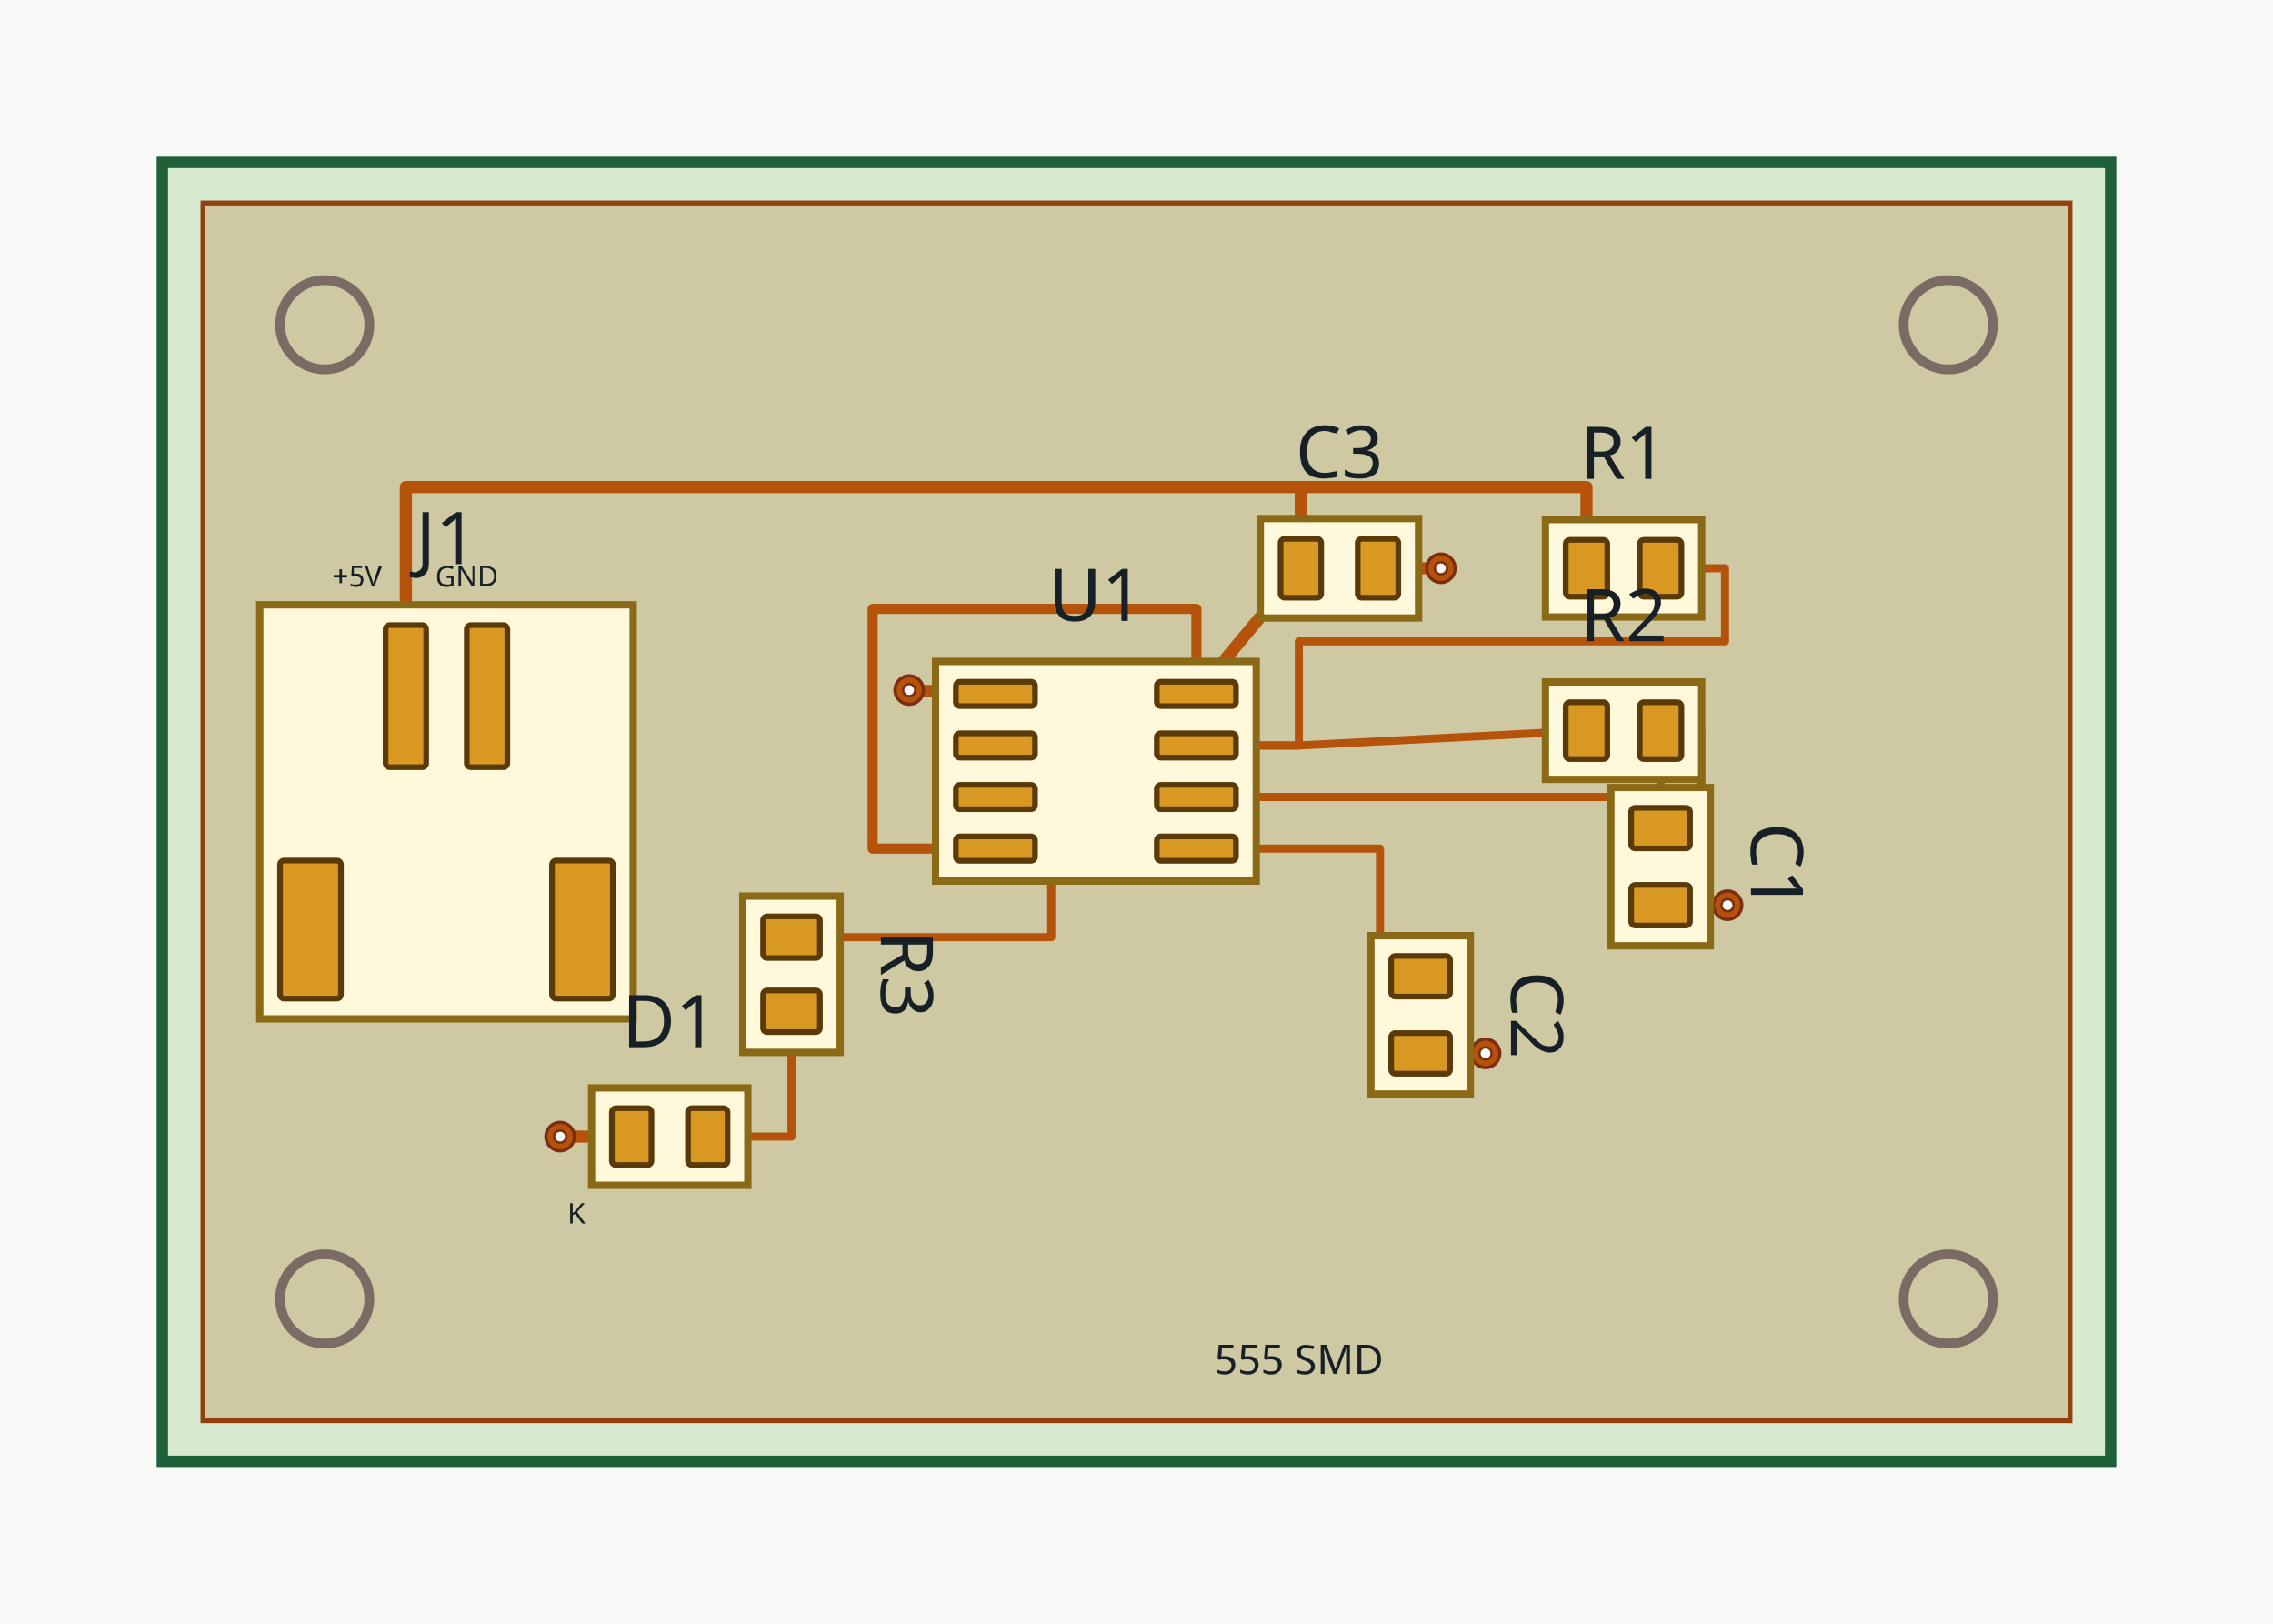
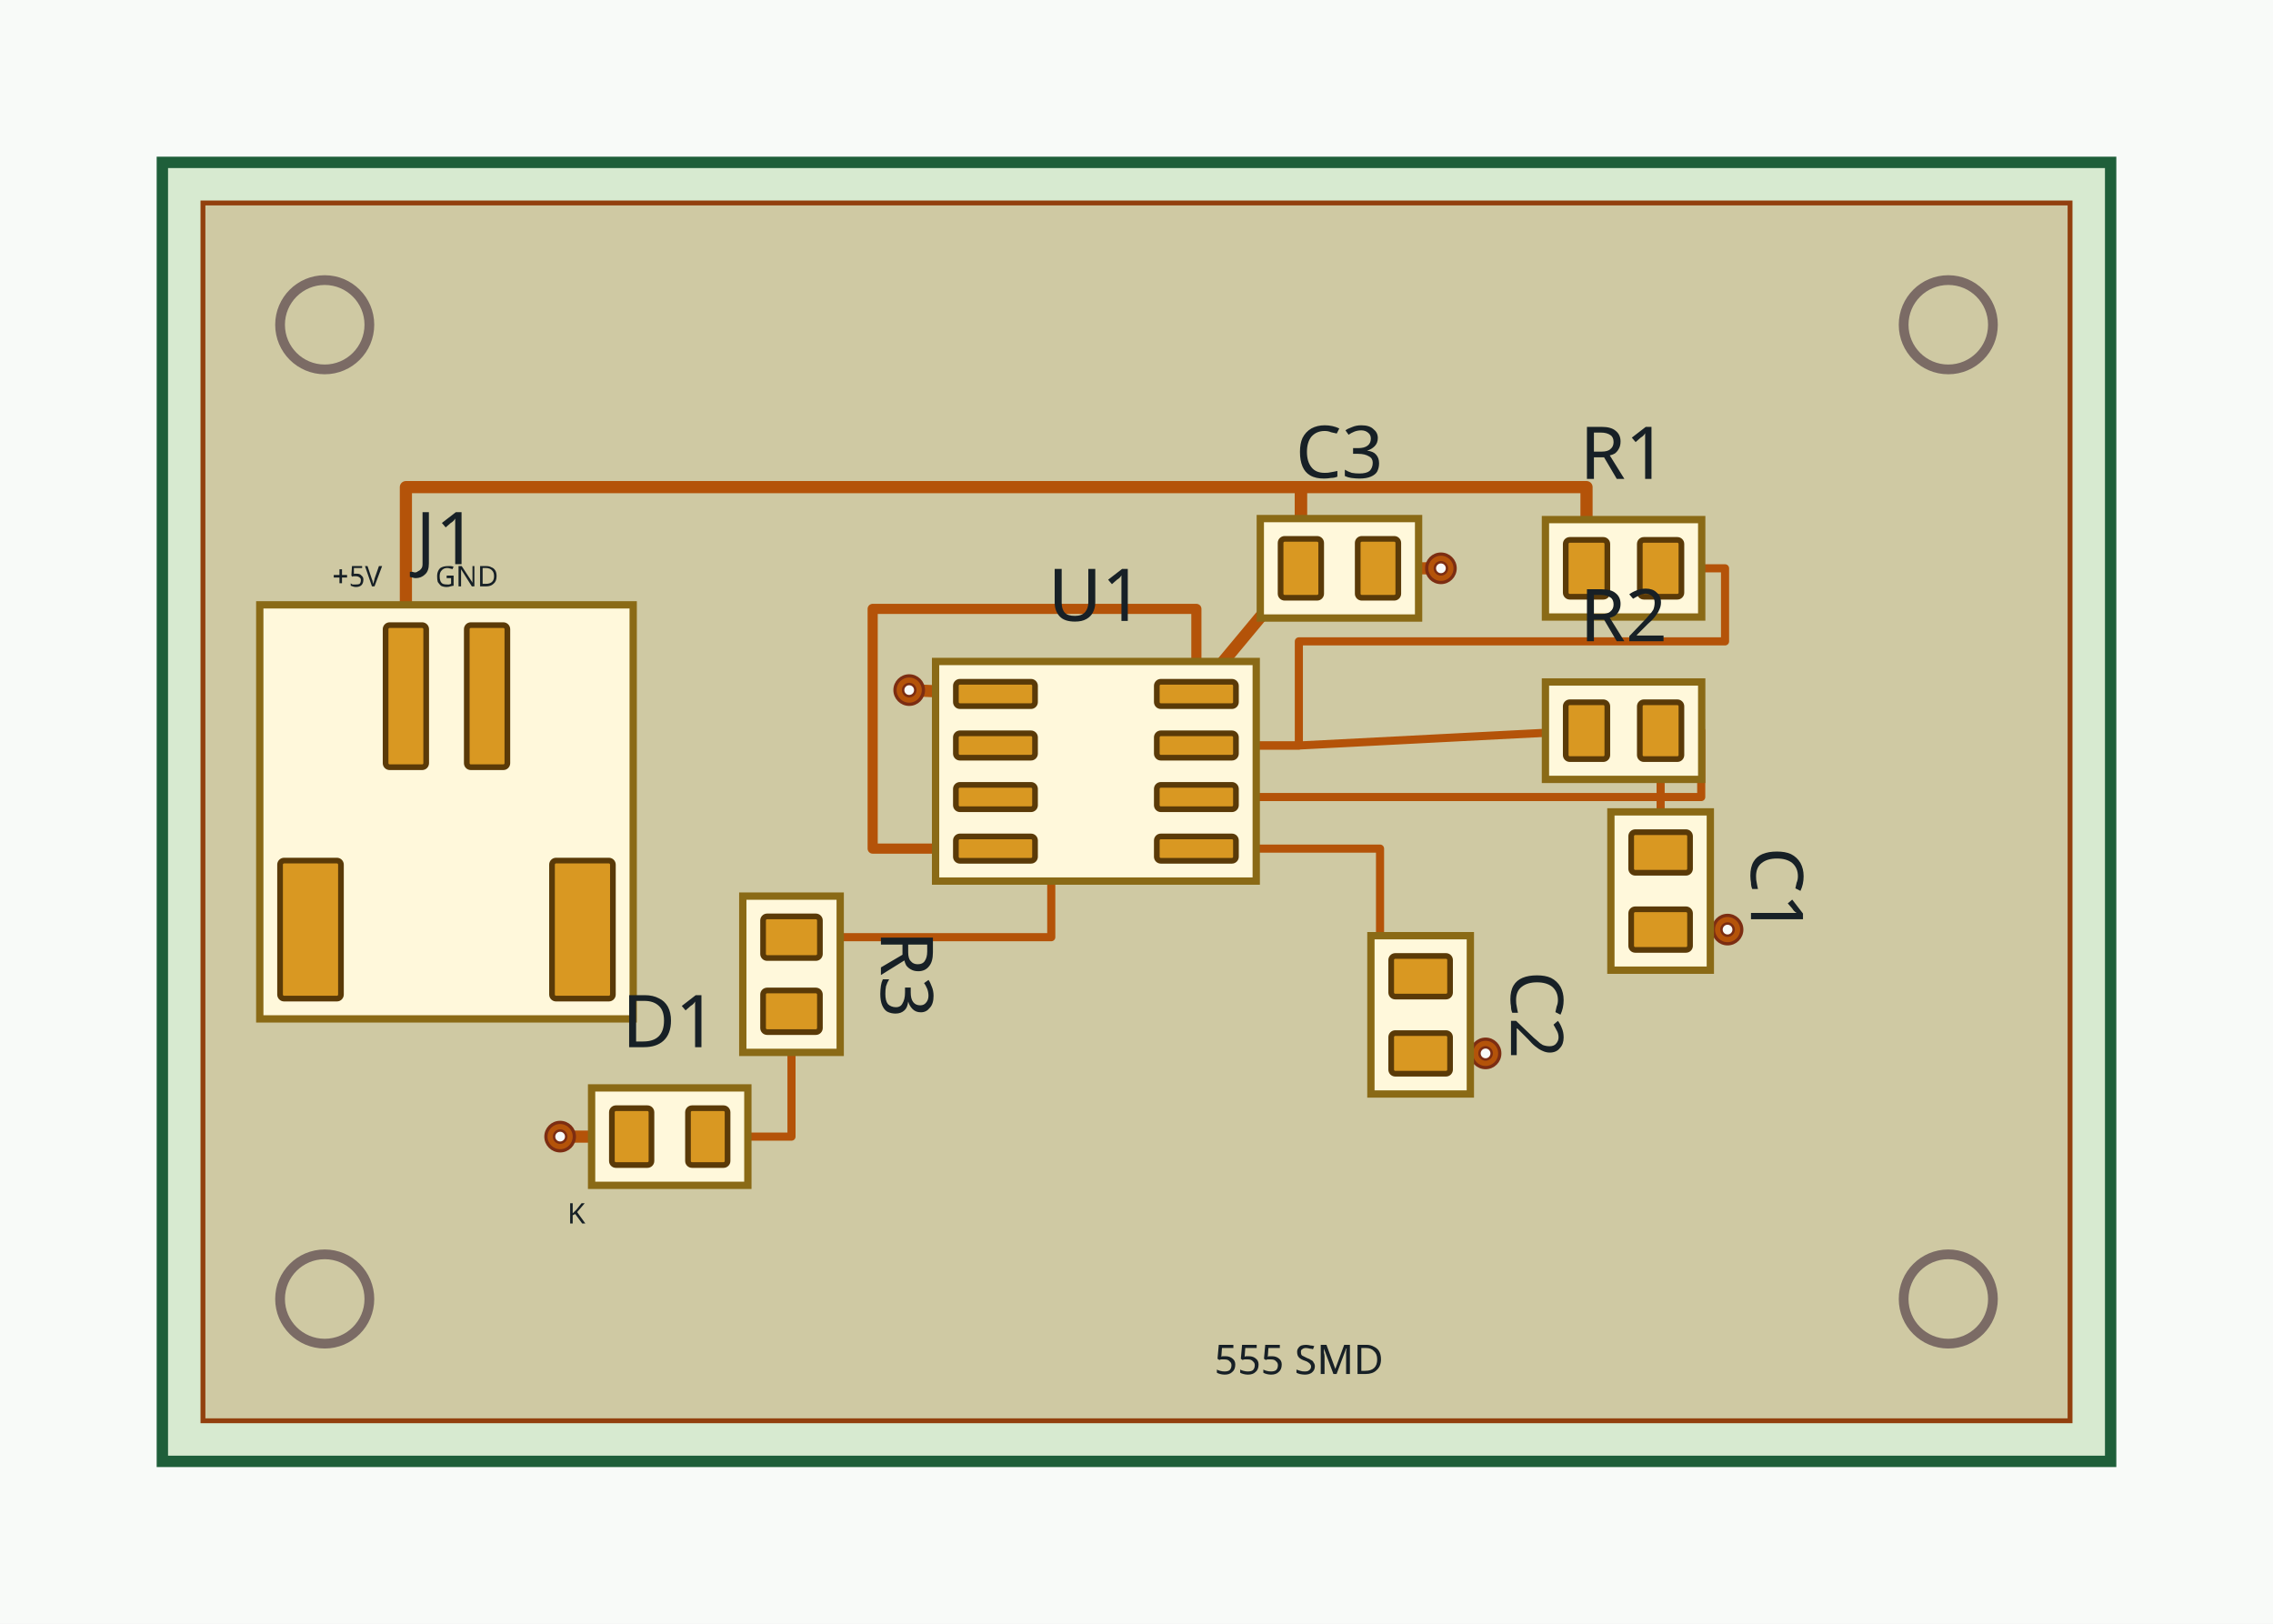
<svg xmlns="http://www.w3.org/2000/svg" class="pcb-placement-preview" viewBox="0 0 56 40" width="56mm" height="40mm" data-board="board:0" data-board-name="555 LED Blinker" data-units="mm">
  <style>
    .board-background{fill:#f8faf8}
    .board-outline{fill:#d7ead0;stroke:#1f5f3a;stroke-width:0.28}
    .board-feature{fill:none;stroke:#6b7280;stroke-width:0.24}
    .pcb-track{fill:none;stroke:#b45309;stroke-linecap:round;stroke-linejoin:round}
    .pcb-via-annular{fill:#b45309;stroke:#7c2d12;stroke-width:0.08}
    .pcb-via-drill{fill:#f8faf8;stroke:#7c2d12;stroke-width:0.06}
    .pcb-zone{fill:#b45309;fill-opacity:0.22;stroke:#92400e;stroke-width:0.12}
    .board-text{font-family:sans-serif;fill:#172026;text-anchor:middle;dominant-baseline:middle}
    .board-feature-label,.reference-designator,.pad-net-label,.diagnostic-label{font:1.8px sans-serif;fill:#172026}
    .footprint-body{fill:#fff8db;stroke:#8a6a16;stroke-width:0.18}
    .footprint-pad{fill:#d99822;stroke:#5a3a08;stroke-width:0.14}
    .pad-overlay{fill:#175cd3;stroke:#ffffff;stroke-width:0.12}
    .ratsnest{fill:none;stroke:#175cd3;stroke-width:0.16;stroke-dasharray:0.8 0.55}
    .diagnostic-marker{fill:none;stroke:#b42318;stroke-width:0.28;stroke-dasharray:0.9 0.55}
    .diagnostic-label{fill:#b42318}
  </style>
  <rect class="board-background" x="0" y="0" width="56" height="40" />
  <g class="board-content" transform="translate(4 4)">
    <polygon class="board-outline" data-board="board:0" points="0,0 48,0 48,32 0,32" />
    <g class="layer layer-board-features">
      <circle class="board-feature hole" data-board-feature="board_feature:0" cx="4" cy="4" r="1.1" />
      <circle class="board-feature hole" data-board-feature="board_feature:1" cx="44" cy="4" r="1.1" />
      <circle class="board-feature hole" data-board-feature="board_feature:2" cx="4" cy="28" r="1.1" />
      <circle class="board-feature hole" data-board-feature="board_feature:3" cx="44" cy="28" r="1.1" />
    </g>
    <g class="layer layer-zones">
      <polygon id="pcb-zone-0" class="pcb-zone fill-solid" data-zone="board_zone:0" data-layer="board_layer:1" data-layers="board_layer:1" data-net="net:1" data-priority="0" points="1,1 47,1 47,31 1,31" />
    </g>
    <g class="layer layer-copper">
      <polyline id="pcb-track-0" class="pcb-track" data-track="board_track:0" data-layer="board_layer:0" data-net="net:1" points="8,13.15 9.8,13.1" stroke-width="0.3" />
      <polyline id="pcb-track-1" class="pcb-track" data-track="board_track:1" data-layer="board_layer:0" data-net="net:1" points="20.525,13.095 18.4,13" stroke-width="0.3" />
      <polyline id="pcb-track-2" class="pcb-track" data-track="board_track:2" data-layer="board_layer:0" data-net="net:1" points="29.95,10 31.5,10" stroke-width="0.3" />
      <polyline id="pcb-track-3" class="pcb-track" data-track="board_track:3" data-layer="board_layer:0" data-net="net:1" points="31,21.95 32.6,21.95" stroke-width="0.3" />
-       <polyline id="pcb-track-4" class="pcb-track" data-track="board_track:4" data-layer="board_layer:0" data-net="net:1" points="36.913,18.3 38.562,18.3" stroke-width="0.3" />
+       <polyline id="pcb-track-4" class="pcb-track" data-track="board_track:4" data-layer="board_layer:0" data-net="net:1" points="36.913,18.9 38.562,18.9" stroke-width="0.3" />
      <polyline id="pcb-track-5" class="pcb-track" data-track="board_track:5" data-layer="board_layer:0" data-net="net:1" points="11.562,24 9.8,24" stroke-width="0.3" />
      <polyline id="pcb-track-6" class="pcb-track" data-track="board_track:6" data-layer="board_layer:0" data-net="net:0" points="6,13.15 6,8 28.05,8 28.05,10" stroke-width="0.3" />
      <polyline id="pcb-track-7" class="pcb-track" data-track="board_track:7" data-layer="board_layer:0" data-net="net:0" points="28.05,10 25.475,13.095" stroke-width="0.3" />
      <polyline id="pcb-track-8" class="pcb-track" data-track="board_track:8" data-layer="board_layer:0" data-net="net:0" points="28.05,10 28.05,8 35.087,8 35.087,10" stroke-width="0.3" />
      <polyline id="pcb-track-9" class="pcb-track" data-track="board_track:9" data-layer="board_layer:0" data-net="net:0" points="20.525,16.905 17.5,16.905 17.5,11 25.475,11 25.475,13.095" stroke-width="0.25" />
      <polyline id="pcb-track-10" class="pcb-track" data-track="board_track:10" data-layer="board_layer:0" data-net="net:2" points="25.475,14.365 28,14.365 35.087,14" stroke-width="0.2" />
      <polyline id="pcb-track-11" class="pcb-track" data-track="board_track:11" data-layer="board_layer:0" data-net="net:2" points="25.475,14.365 28,14.365 28,11.8 38.5,11.8 38.5,10 36.913,10" stroke-width="0.2" />
      <polyline id="pcb-track-12" class="pcb-track" data-track="board_track:12" data-layer="board_layer:0" data-net="net:3" points="20.525,14.365 23.4,14.365 23.4,15.635 25.475,15.635" stroke-width="0.2" />
      <polyline id="pcb-track-13" class="pcb-track" data-track="board_track:13" data-layer="board_layer:0" data-net="net:3" points="25.475,15.635 37.913,15.635 37.913,14 36.913,14" stroke-width="0.2" />
-       <polyline id="pcb-track-14" class="pcb-track" data-track="board_track:14" data-layer="board_layer:0" data-net="net:3" points="36.913,14 36.913,16.4" stroke-width="0.2" />
+       <polyline id="pcb-track-14" class="pcb-track" data-track="board_track:14" data-layer="board_layer:0" data-net="net:3" points="36.913,14 36.913,17" stroke-width="0.2" />
      <polyline id="pcb-track-15" class="pcb-track" data-track="board_track:15" data-layer="board_layer:0" data-net="net:4" points="25.475,16.905 30,16.905 30,20.05 31,20.05" stroke-width="0.2" />
      <polyline id="pcb-track-16" class="pcb-track" data-track="board_track:16" data-layer="board_layer:0" data-net="net:5" points="20.525,15.635 21.9,15.635 21.9,19.087 15.5,19.087" stroke-width="0.2" />
      <polyline id="pcb-track-17" class="pcb-track" data-track="board_track:17" data-layer="board_layer:0" data-net="net:6" points="15.5,20.913 15.5,24 13.438,24" stroke-width="0.2" />
      <g id="pcb-via-0" class="pcb-via" data-via="board_via:0" data-net="net:1" data-start-layer="board_layer:0" data-end-layer="board_layer:1">
        <circle class="pcb-via-annular" cx="9.8" cy="13.1" r="0.35" />
        <circle class="pcb-via-drill" cx="9.8" cy="13.1" r="0.15" />
      </g>
      <g id="pcb-via-1" class="pcb-via" data-via="board_via:1" data-net="net:1" data-start-layer="board_layer:0" data-end-layer="board_layer:1">
        <circle class="pcb-via-annular" cx="18.4" cy="13" r="0.35" />
        <circle class="pcb-via-drill" cx="18.4" cy="13" r="0.15" />
      </g>
      <g id="pcb-via-2" class="pcb-via" data-via="board_via:2" data-net="net:1" data-start-layer="board_layer:0" data-end-layer="board_layer:1">
        <circle class="pcb-via-annular" cx="31.5" cy="10" r="0.35" />
        <circle class="pcb-via-drill" cx="31.5" cy="10" r="0.15" />
      </g>
      <g id="pcb-via-3" class="pcb-via" data-via="board_via:3" data-net="net:1" data-start-layer="board_layer:0" data-end-layer="board_layer:1">
        <circle class="pcb-via-annular" cx="32.6" cy="21.95" r="0.35" />
        <circle class="pcb-via-drill" cx="32.6" cy="21.95" r="0.15" />
      </g>
      <g id="pcb-via-4" class="pcb-via" data-via="board_via:4" data-net="net:1" data-start-layer="board_layer:0" data-end-layer="board_layer:1">
-         <circle class="pcb-via-annular" cx="38.562" cy="18.3" r="0.35" />
-         <circle class="pcb-via-drill" cx="38.562" cy="18.3" r="0.15" />
+         <circle class="pcb-via-annular" cx="38.562" cy="18.9" r="0.35" />
+         <circle class="pcb-via-drill" cx="38.562" cy="18.9" r="0.15" />
      </g>
      <g id="pcb-via-5" class="pcb-via" data-via="board_via:5" data-net="net:1" data-start-layer="board_layer:0" data-end-layer="board_layer:1">
        <circle class="pcb-via-annular" cx="9.8" cy="24" r="0.35" />
        <circle class="pcb-via-drill" cx="9.8" cy="24" r="0.15" />
      </g>
    </g>
    <g class="layer layer-board-text">
      <text id="pcb-text-0" class="board-text" data-text="board_text:0" data-layer="board_layer:2" x="28" y="29.5" font-size="1" transform="rotate(0 28 29.5)">555 SMD</text>
      <text id="pcb-text-1" class="board-text" data-text="board_text:1" data-layer="board_layer:2" x="4.8" y="10.2" font-size="0.7" transform="rotate(0 4.8 10.2)">+5V</text>
      <text id="pcb-text-2" class="board-text" data-text="board_text:2" data-layer="board_layer:2" x="7.5" y="10.2" font-size="0.7" transform="rotate(0 7.5 10.2)">GND</text>
      <text id="pcb-text-3" class="board-text" data-text="board_text:3" data-layer="board_layer:2" x="10.2" y="25.9" font-size="0.7" transform="rotate(0 10.2 25.9)">K</text>
    </g>
    <g class="layer layer-footprints">
      <g class="component-placement top locked" data-placement="component_placement:0" data-component="component:0" data-footprint-def="footprint_def:0" data-footprint="Connector_JST:JST_PH_S2B-PH-SM4-TB_1x02-1MP_P2.00mm_Horizontal" transform="translate(7 16) rotate(0)">
        <rect class="footprint-body" x="-4.6" y="-5.1" width="9.2" height="10.2" />
        <rect class="footprint-pad rounded-rectangle connected" data-pad-projection="pcb_pad:0:0" data-pad="footprint_pad:0" data-pin="pin:0" data-net="net:0" x="-1.5" y="-4.6" width="1" height="3.5" rx="0.1" ry="0.1" />
        <rect class="footprint-pad rounded-rectangle connected" data-pad-projection="pcb_pad:0:1" data-pad="footprint_pad:1" data-pin="pin:1" data-net="net:1" x="0.5" y="-4.6" width="1" height="3.5" rx="0.1" ry="0.1" />
        <rect class="footprint-pad rounded-rectangle non_electrical" data-pad-projection="pcb_pad:0:2" data-pad="footprint_pad:2" x="-4.1" y="1.2" width="1.5" height="3.4" rx="0.1" ry="0.1" />
        <rect class="footprint-pad rounded-rectangle non_electrical" data-pad-projection="pcb_pad:0:3" data-pad="footprint_pad:3" x="2.6" y="1.2" width="1.5" height="3.4" rx="0.1" ry="0.1" />
        <text class="reference-designator" data-component="component:0" x="0" y="-6.1" text-anchor="middle">J1</text>
      </g>
      <g class="component-placement top locked" data-placement="component_placement:1" data-component="component:1" data-footprint-def="footprint_def:1" data-footprint="KiCad_Package_SO:SOIC-8_3.9x4.9mm_P1.27mm" transform="translate(23 15) rotate(0)">
        <rect class="footprint-body" x="-3.95" y="-2.705" width="7.9" height="5.41" />
        <rect class="footprint-pad rounded-rectangle connected" data-pad-projection="pcb_pad:1:0" data-pad="footprint_pad:0" data-pin="pin:2" data-net="net:1" x="-3.45" y="-2.205" width="1.95" height="0.6" rx="0.1" ry="0.1" />
        <rect class="footprint-pad rounded-rectangle connected" data-pad-projection="pcb_pad:1:1" data-pad="footprint_pad:1" data-pin="pin:3" data-net="net:3" x="-3.45" y="-0.935" width="1.95" height="0.6" rx="0.1" ry="0.1" />
        <rect class="footprint-pad rounded-rectangle connected" data-pad-projection="pcb_pad:1:2" data-pad="footprint_pad:2" data-pin="pin:4" data-net="net:5" x="-3.45" y="0.335" width="1.95" height="0.6" rx="0.1" ry="0.1" />
        <rect class="footprint-pad rounded-rectangle connected" data-pad-projection="pcb_pad:1:3" data-pad="footprint_pad:3" data-pin="pin:5" data-net="net:0" x="-3.45" y="1.605" width="1.95" height="0.6" rx="0.1" ry="0.1" />
        <rect class="footprint-pad rounded-rectangle connected" data-pad-projection="pcb_pad:1:4" data-pad="footprint_pad:4" data-pin="pin:6" data-net="net:4" x="1.5" y="1.605" width="1.95" height="0.6" rx="0.1" ry="0.1" />
        <rect class="footprint-pad rounded-rectangle connected" data-pad-projection="pcb_pad:1:5" data-pad="footprint_pad:5" data-pin="pin:7" data-net="net:3" x="1.5" y="0.335" width="1.95" height="0.6" rx="0.1" ry="0.1" />
        <rect class="footprint-pad rounded-rectangle connected" data-pad-projection="pcb_pad:1:6" data-pad="footprint_pad:6" data-pin="pin:8" data-net="net:2" x="1.5" y="-0.935" width="1.95" height="0.6" rx="0.1" ry="0.1" />
        <rect class="footprint-pad rounded-rectangle connected" data-pad-projection="pcb_pad:1:7" data-pad="footprint_pad:7" data-pin="pin:9" data-net="net:0" x="1.5" y="-2.205" width="1.95" height="0.6" rx="0.1" ry="0.1" />
        <text class="reference-designator" data-component="component:1" x="0" y="-3.705" text-anchor="middle">U1</text>
      </g>
      <g class="component-placement top" data-placement="component_placement:2" data-component="component:2" data-footprint-def="footprint_def:2" data-footprint="Resistor_SMD:R_0805_2012Metric" transform="translate(36 10) rotate(0)">
        <rect class="footprint-body" x="-1.925" y="-1.2" width="3.85" height="2.4" />
        <rect class="footprint-pad rounded-rectangle connected" data-pad-projection="pcb_pad:2:0" data-pad="footprint_pad:0" data-pin="pin:10" data-net="net:0" x="-1.425" y="-0.7" width="1.025" height="1.4" rx="0.1" ry="0.1" />
        <rect class="footprint-pad rounded-rectangle connected" data-pad-projection="pcb_pad:2:1" data-pad="footprint_pad:1" data-pin="pin:11" data-net="net:2" x="0.4" y="-0.7" width="1.025" height="1.4" rx="0.1" ry="0.1" />
        <text class="reference-designator" data-component="component:2" x="0" y="-2.2" text-anchor="middle">R1</text>
      </g>
      <g class="component-placement top" data-placement="component_placement:3" data-component="component:3" data-footprint-def="footprint_def:2" data-footprint="Resistor_SMD:R_0805_2012Metric" transform="translate(36 14) rotate(0)">
        <rect class="footprint-body" x="-1.925" y="-1.2" width="3.85" height="2.4" />
        <rect class="footprint-pad rounded-rectangle connected" data-pad-projection="pcb_pad:3:0" data-pad="footprint_pad:0" data-pin="pin:12" data-net="net:2" x="-1.425" y="-0.7" width="1.025" height="1.4" rx="0.1" ry="0.1" />
        <rect class="footprint-pad rounded-rectangle connected" data-pad-projection="pcb_pad:3:1" data-pad="footprint_pad:1" data-pin="pin:13" data-net="net:3" x="0.4" y="-0.7" width="1.025" height="1.4" rx="0.1" ry="0.1" />
        <text class="reference-designator" data-component="component:3" x="0" y="-2.2" text-anchor="middle">R2</text>
      </g>
-       <g class="component-placement top" data-placement="component_placement:4" data-component="component:4" data-footprint-def="footprint_def:3" data-footprint="Capacitor_SMD:C_0805_2012Metric" transform="translate(36.9125 17.35) rotate(90)">
+       <g class="component-placement top" data-placement="component_placement:4" data-component="component:4" data-footprint-def="footprint_def:3" data-footprint="Capacitor_SMD:C_0805_2012Metric" transform="translate(36.9125 17.95) rotate(90)">
        <rect class="footprint-body" x="-1.95" y="-1.225" width="3.9" height="2.45" />
        <rect class="footprint-pad rounded-rectangle connected" data-pad-projection="pcb_pad:4:0" data-pad="footprint_pad:0" data-pin="pin:14" data-net="net:3" x="-1.45" y="-0.725" width="1" height="1.45" rx="0.1" ry="0.1" />
        <rect class="footprint-pad rounded-rectangle connected" data-pad-projection="pcb_pad:4:1" data-pad="footprint_pad:1" data-pin="pin:15" data-net="net:1" x="0.45" y="-0.725" width="1" height="1.45" rx="0.1" ry="0.1" />
        <text class="reference-designator" data-component="component:4" x="0" y="-2.225" text-anchor="middle">C1</text>
      </g>
      <g class="component-placement top" data-placement="component_placement:5" data-component="component:5" data-footprint-def="footprint_def:3" data-footprint="Capacitor_SMD:C_0805_2012Metric" transform="translate(31 21) rotate(90)">
        <rect class="footprint-body" x="-1.95" y="-1.225" width="3.9" height="2.45" />
        <rect class="footprint-pad rounded-rectangle connected" data-pad-projection="pcb_pad:5:0" data-pad="footprint_pad:0" data-pin="pin:16" data-net="net:4" x="-1.45" y="-0.725" width="1" height="1.45" rx="0.1" ry="0.1" />
        <rect class="footprint-pad rounded-rectangle connected" data-pad-projection="pcb_pad:5:1" data-pad="footprint_pad:1" data-pin="pin:17" data-net="net:1" x="0.45" y="-0.725" width="1" height="1.45" rx="0.1" ry="0.1" />
        <text class="reference-designator" data-component="component:5" x="0" y="-2.225" text-anchor="middle">C2</text>
      </g>
      <g class="component-placement top" data-placement="component_placement:6" data-component="component:6" data-footprint-def="footprint_def:3" data-footprint="Capacitor_SMD:C_0805_2012Metric" transform="translate(29 10) rotate(0)">
        <rect class="footprint-body" x="-1.95" y="-1.225" width="3.9" height="2.45" />
        <rect class="footprint-pad rounded-rectangle connected" data-pad-projection="pcb_pad:6:0" data-pad="footprint_pad:0" data-pin="pin:18" data-net="net:0" x="-1.45" y="-0.725" width="1" height="1.45" rx="0.1" ry="0.1" />
        <rect class="footprint-pad rounded-rectangle connected" data-pad-projection="pcb_pad:6:1" data-pad="footprint_pad:1" data-pin="pin:19" data-net="net:1" x="0.45" y="-0.725" width="1" height="1.45" rx="0.1" ry="0.1" />
        <text class="reference-designator" data-component="component:6" x="0" y="-2.225" text-anchor="middle">C3</text>
      </g>
      <g class="component-placement top" data-placement="component_placement:7" data-component="component:7" data-footprint-def="footprint_def:2" data-footprint="Resistor_SMD:R_0805_2012Metric" transform="translate(15.5 20) rotate(90)">
        <rect class="footprint-body" x="-1.925" y="-1.2" width="3.85" height="2.4" />
        <rect class="footprint-pad rounded-rectangle connected" data-pad-projection="pcb_pad:7:0" data-pad="footprint_pad:0" data-pin="pin:20" data-net="net:5" x="-1.425" y="-0.7" width="1.025" height="1.4" rx="0.1" ry="0.1" />
        <rect class="footprint-pad rounded-rectangle connected" data-pad-projection="pcb_pad:7:1" data-pad="footprint_pad:1" data-pin="pin:21" data-net="net:6" x="0.4" y="-0.7" width="1.025" height="1.4" rx="0.1" ry="0.1" />
        <text class="reference-designator" data-component="component:7" x="0" y="-2.2" text-anchor="middle">R3</text>
      </g>
      <g class="component-placement top" data-placement="component_placement:8" data-component="component:8" data-footprint-def="footprint_def:4" data-footprint="LED_SMD:LED_0805_2012Metric" transform="translate(12.5 24) rotate(0)">
        <rect class="footprint-body" x="-1.925" y="-1.2" width="3.85" height="2.4" />
        <rect class="footprint-pad rounded-rectangle connected" data-pad-projection="pcb_pad:8:0" data-pad="footprint_pad:0" data-pin="pin:23" data-net="net:1" x="-1.425" y="-0.7" width="0.975" height="1.4" rx="0.1" ry="0.1" />
        <rect class="footprint-pad rounded-rectangle connected" data-pad-projection="pcb_pad:8:1" data-pad="footprint_pad:1" data-pin="pin:22" data-net="net:6" x="0.45" y="-0.7" width="0.975" height="1.4" rx="0.1" ry="0.1" />
        <text class="reference-designator" data-component="component:8" x="0" y="-2.2" text-anchor="middle">D1</text>
      </g>
    </g>
    <g class="layer layer-pad-overlays">
    </g>
    <g class="layer layer-diagnostics">
    </g>
  </g>
</svg>
